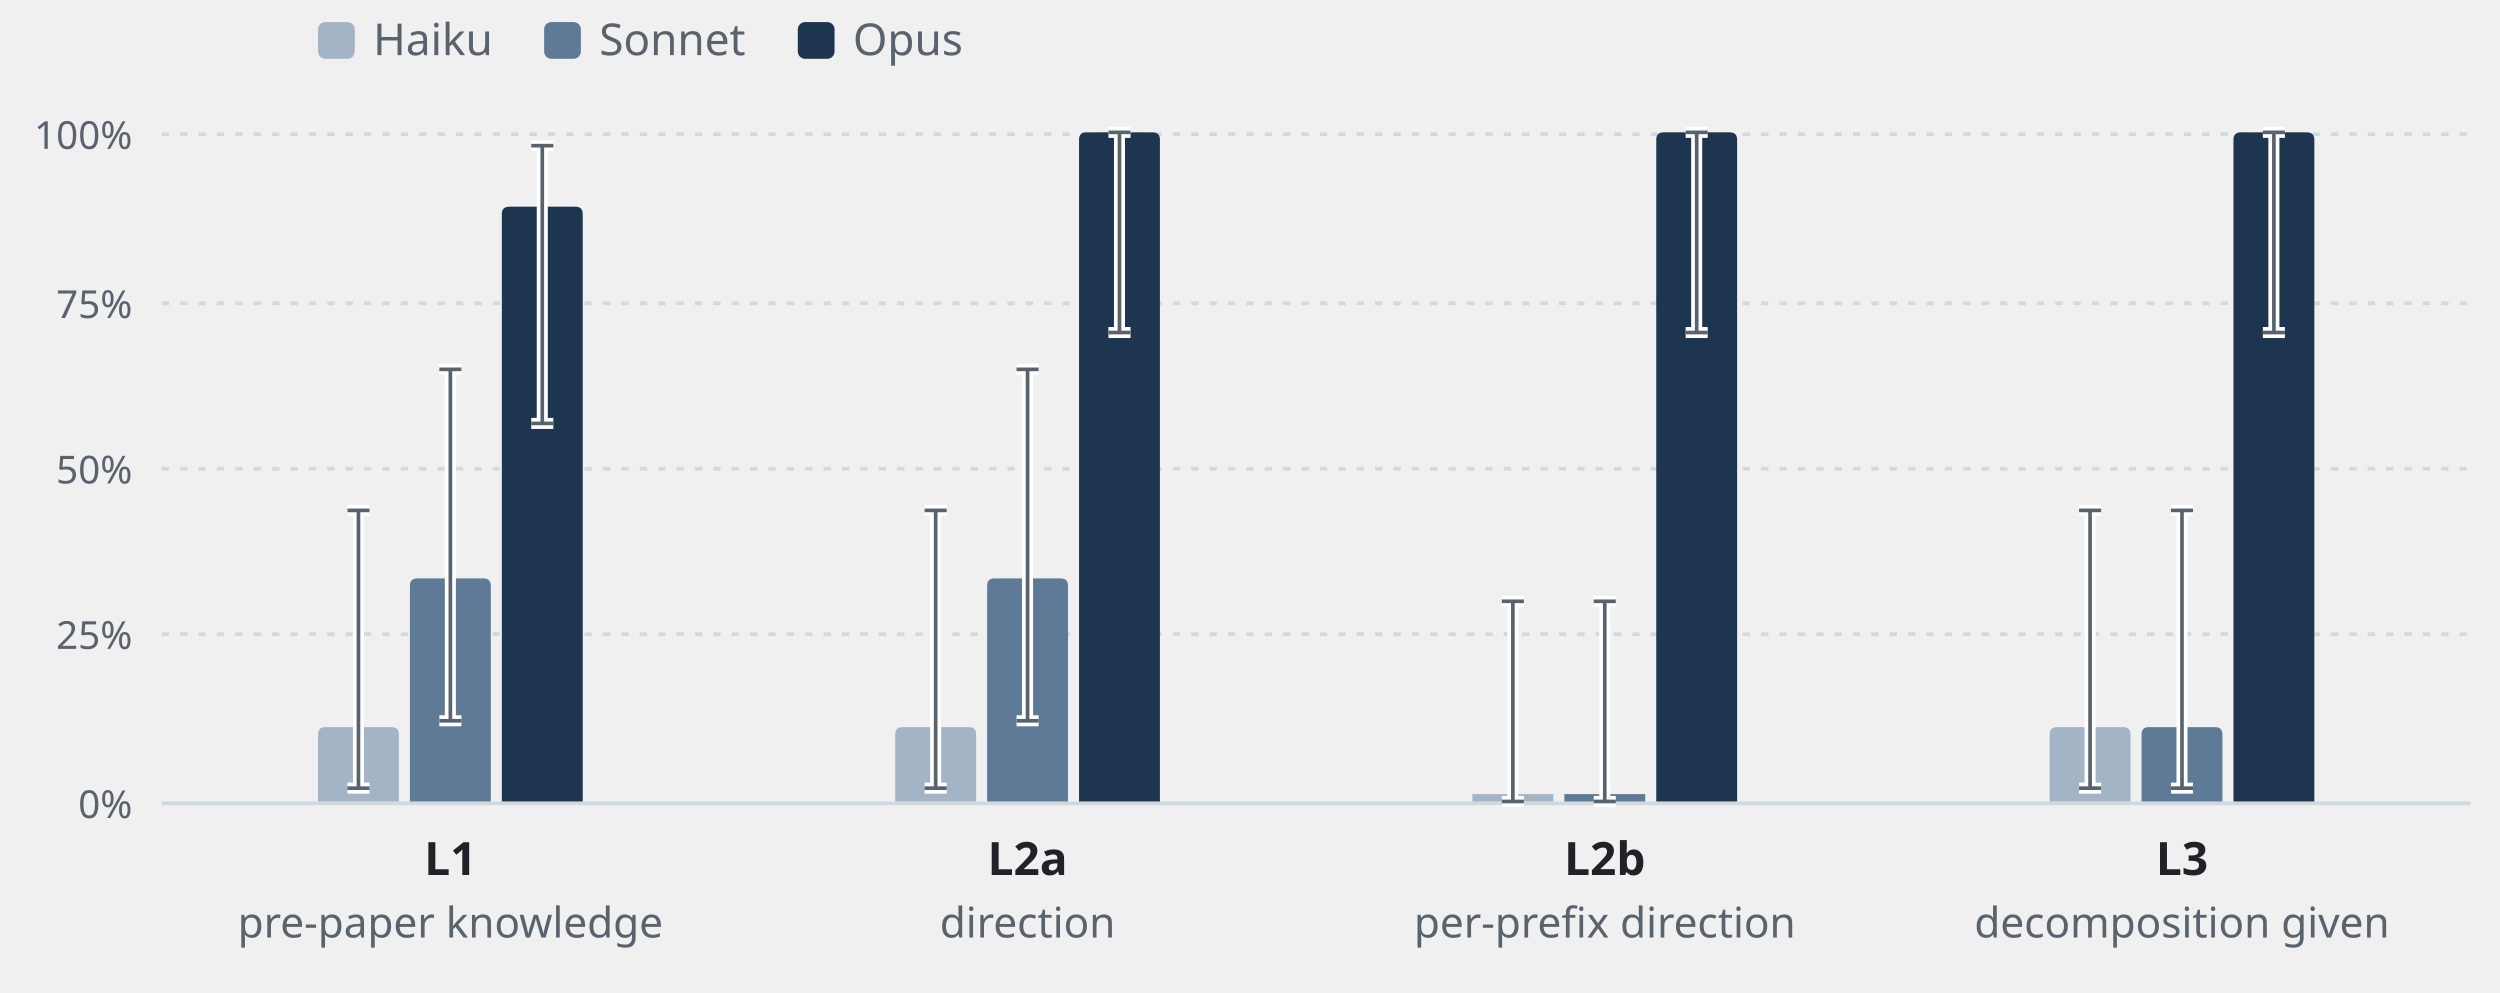
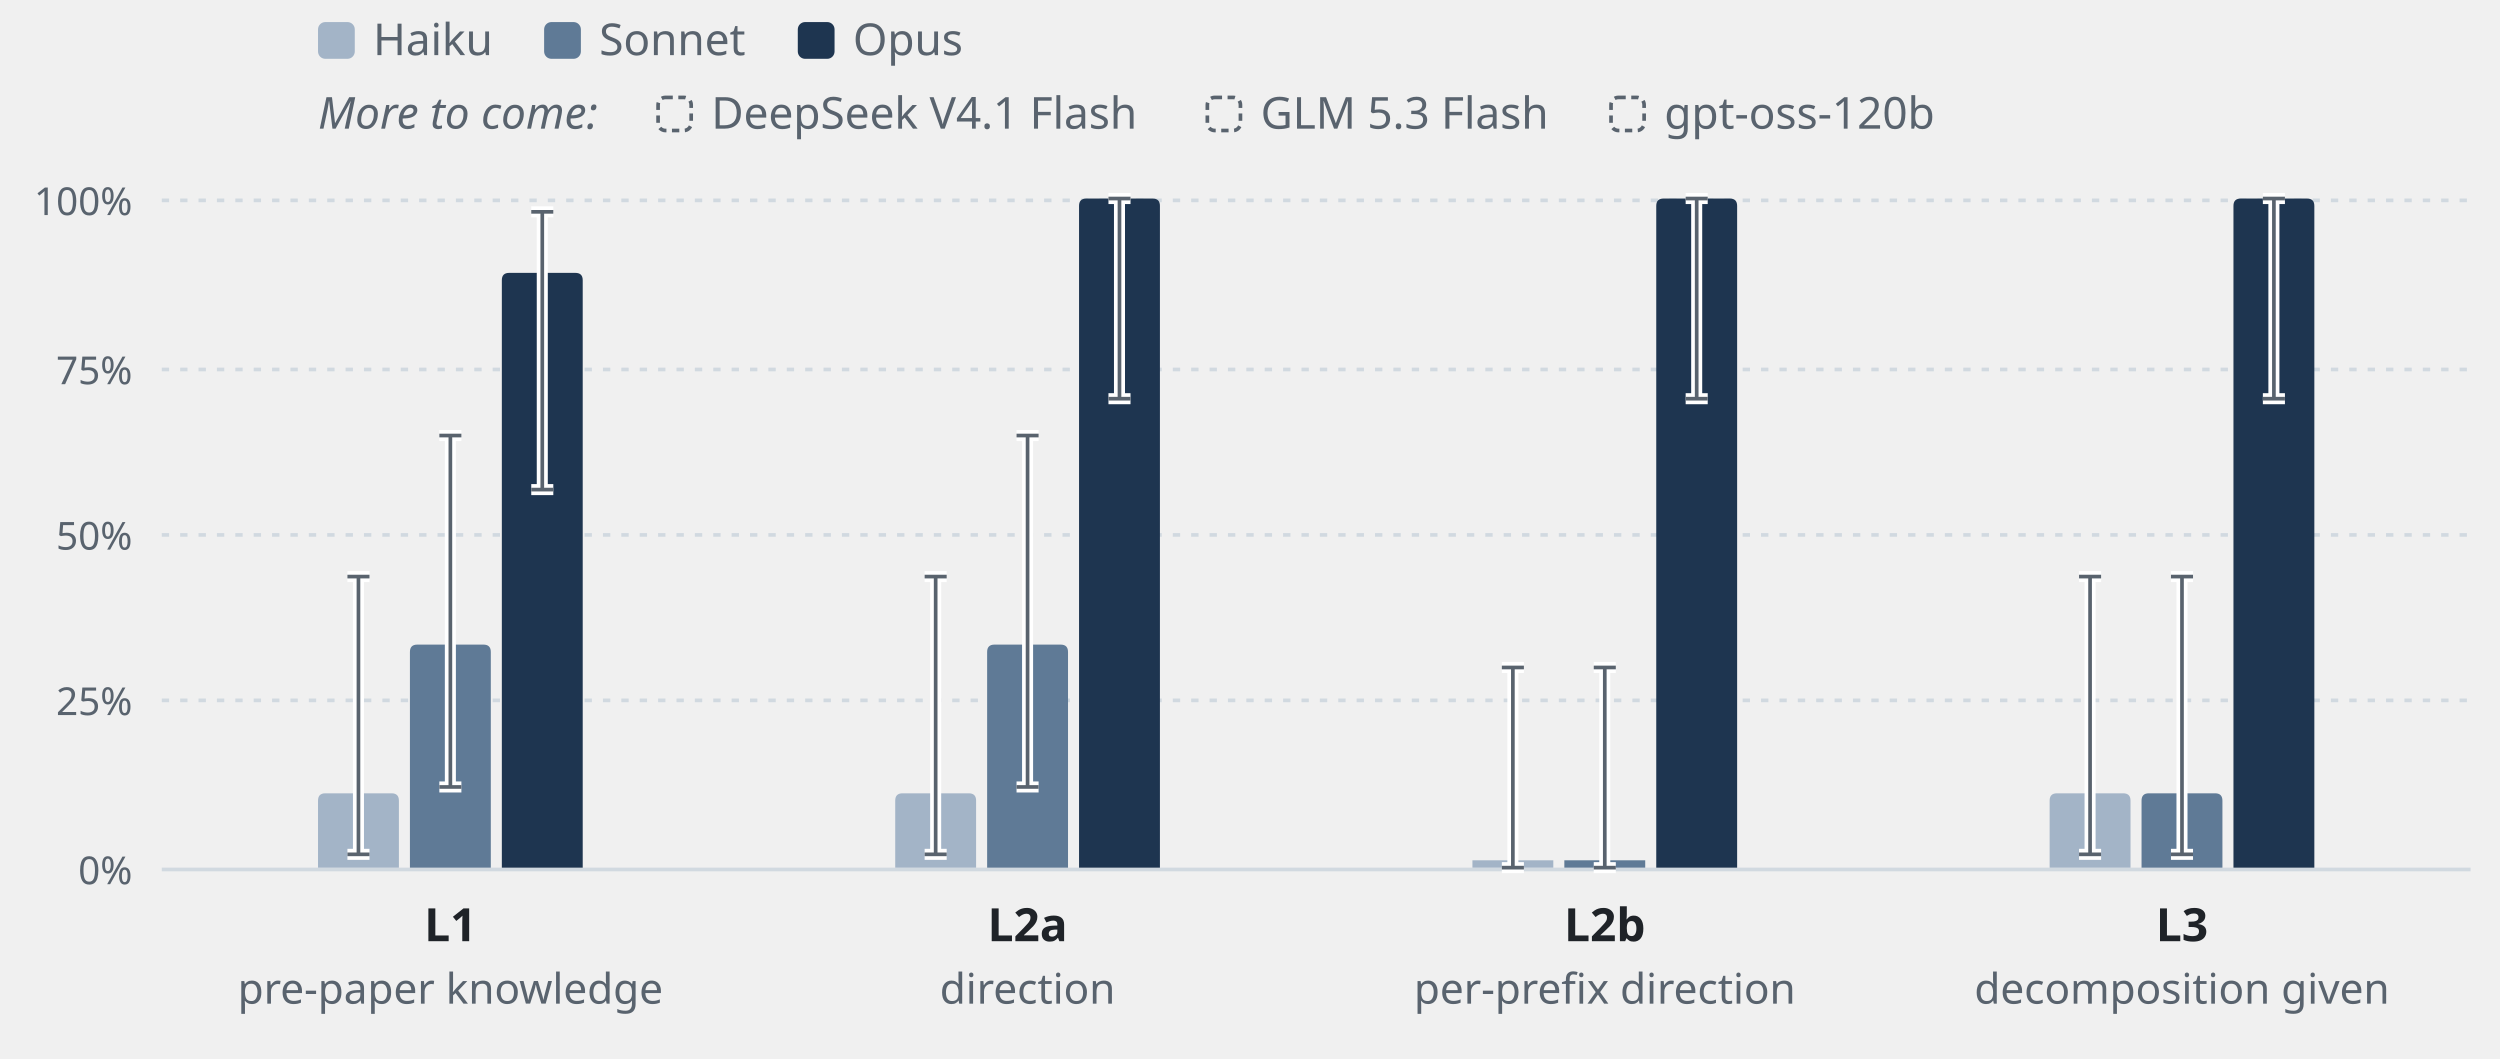
- <svg xmlns="http://www.w3.org/2000/svg" width="680" height="270" viewBox="0 0 680 270" font-family="-apple-system, BlinkMacSystemFont, 'Segoe UI', 'Noto Sans', Helvetica, Arial, sans-serif" role="img" aria-labelledby="title desc">
+ <svg xmlns="http://www.w3.org/2000/svg" width="680" height="288" viewBox="0 0 680 288" font-family="-apple-system, BlinkMacSystemFont, 'Segoe UI', 'Noto Sans', Helvetica, Arial, sans-serif" role="img" aria-labelledby="title desc">
  <rect x="86.5" y="6" width="10" height="10" rx="2" fill="#a3b4c7" />
  <text x="101.5" y="15" font-size="12" fill="#59636e">Haiku</text>
  <rect x="148.0" y="6" width="10" height="10" rx="2" fill="#5f7a96" />
  <text x="163.0" y="15" font-size="12" fill="#59636e">Sonnet</text>
  <rect x="217.0" y="6" width="10" height="10" rx="2" fill="#1e3550" />
  <text x="232.0" y="15" font-size="12" fill="#59636e">Opus</text>
-   <line x1="44" x2="672" y1="218.5" y2="218.5" stroke="#d1d9e0" />
-   <text x="36" y="222.5" font-size="10.5" text-anchor="end" fill="#59636e" font-variant-numeric="tabular-nums">0%</text>
-   <line x1="44" x2="672" y1="172.5" y2="172.5" stroke="#d1d9e0" stroke-dasharray="2 3" />
-   <text x="36" y="176.5" font-size="10.5" text-anchor="end" fill="#59636e" font-variant-numeric="tabular-nums">25%</text>
-   <line x1="44" x2="672" y1="127.5" y2="127.5" stroke="#d1d9e0" stroke-dasharray="2 3" />
-   <text x="36" y="131.5" font-size="10.5" text-anchor="end" fill="#59636e" font-variant-numeric="tabular-nums">50%</text>
-   <line x1="44" x2="672" y1="82.5" y2="82.5" stroke="#d1d9e0" stroke-dasharray="2 3" />
-   <text x="36" y="86.5" font-size="10.5" text-anchor="end" fill="#59636e" font-variant-numeric="tabular-nums">75%</text>
-   <line x1="44" x2="672" y1="36.5" y2="36.5" stroke="#d1d9e0" stroke-dasharray="2 3" />
-   <text x="36" y="40.5" font-size="10.5" text-anchor="end" fill="#59636e" font-variant-numeric="tabular-nums">100%</text>
-   <path d="M86.5,218.0 V199.778 Q86.5,197.778 88.5,197.778 H106.5 Q108.5,197.778 108.5,199.778 V218.0 Z" fill="#a3b4c7" />
-   <path d="M97.5,214.38 V138.829 M94.5,138.829 H100.5 M94.5,214.38 H100.5" stroke="#ffffff" stroke-width="3" fill="none" />
-   <path d="M97.5,214.38 V138.829 M94.5,138.829 H100.5 M94.5,214.38 H100.5" stroke="#59636e" stroke-width="1" fill="none" />
-   <path d="M111.5,218.0 V159.333 Q111.5,157.333 113.5,157.333 H131.5 Q133.5,157.333 133.5,159.333 V218.0 Z" fill="#5f7a96" />
-   <path d="M122.5,196.054 V100.464 M119.5,100.464 H125.5 M119.5,196.054 H125.5" stroke="#ffffff" stroke-width="3" fill="none" />
-   <path d="M122.5,196.054 V100.464 M119.5,100.464 H125.5 M119.5,196.054 H125.5" stroke="#59636e" stroke-width="1" fill="none" />
-   <path d="M136.5,218.0 V58.222 Q136.5,56.222 138.5,56.222 H156.5 Q158.5,56.222 158.5,58.222 V218.0 Z" fill="#1e3550" />
-   <path d="M147.5,115.171 V39.62 M144.5,39.62 H150.5 M144.5,115.171 H150.5" stroke="#ffffff" stroke-width="3" fill="none" />
-   <path d="M147.5,115.171 V39.62 M144.5,39.62 H150.5 M144.5,115.171 H150.5" stroke="#59636e" stroke-width="1" fill="none" />
-   <text x="122.5" y="238" font-size="12.5" font-weight="600" text-anchor="middle" fill="#1f2328">L1</text>
-   <text x="122.5" y="255" font-size="11.5" text-anchor="middle" fill="#59636e">pre-paper knowledge</text>
-   <path d="M243.5,218.0 V199.778 Q243.5,197.778 245.5,197.778 H263.5 Q265.5,197.778 265.5,199.778 V218.0 Z" fill="#a3b4c7" />
-   <path d="M254.5,214.38 V138.829 M251.5,138.829 H257.5 M251.5,214.38 H257.5" stroke="#ffffff" stroke-width="3" fill="none" />
-   <path d="M254.5,214.38 V138.829 M251.5,138.829 H257.5 M251.5,214.38 H257.5" stroke="#59636e" stroke-width="1" fill="none" />
-   <path d="M268.5,218.0 V159.333 Q268.5,157.333 270.5,157.333 H288.5 Q290.5,157.333 290.5,159.333 V218.0 Z" fill="#5f7a96" />
-   <path d="M279.5,196.054 V100.464 M276.5,100.464 H282.5 M276.5,196.054 H282.5" stroke="#ffffff" stroke-width="3" fill="none" />
-   <path d="M279.5,196.054 V100.464 M276.5,100.464 H282.5 M276.5,196.054 H282.5" stroke="#59636e" stroke-width="1" fill="none" />
-   <path d="M293.5,218.0 V38.0 Q293.5,36.0 295.5,36.0 H313.5 Q315.5,36.0 315.5,38.0 V218.0 Z" fill="#1e3550" />
-   <path d="M304.5,90.446 V36.0 M301.5,36.0 H307.5 M301.5,90.446 H307.5" stroke="#ffffff" stroke-width="3" fill="none" />
-   <path d="M304.5,90.446 V36.0 M301.5,36.0 H307.5 M301.5,90.446 H307.5" stroke="#59636e" stroke-width="1" fill="none" />
-   <text x="279.5" y="238" font-size="12.5" font-weight="600" text-anchor="middle" fill="#1f2328">L2a</text>
-   <text x="279.5" y="255" font-size="11.5" text-anchor="middle" fill="#59636e">direction</text>
-   <rect x="400.5" y="216.0" width="22" height="2" fill="#a3b4c7" />
-   <path d="M411.5,218.0 V163.554 M408.5,163.554 H414.5 M408.5,218.0 H414.5" stroke="#ffffff" stroke-width="3" fill="none" />
-   <path d="M411.5,218.0 V163.554 M408.5,163.554 H414.5 M408.5,218.0 H414.5" stroke="#59636e" stroke-width="1" fill="none" />
-   <rect x="425.5" y="216.0" width="22" height="2" fill="#5f7a96" />
-   <path d="M436.5,218.0 V163.554 M433.5,163.554 H439.5 M433.5,218.0 H439.5" stroke="#ffffff" stroke-width="3" fill="none" />
-   <path d="M436.5,218.0 V163.554 M433.5,163.554 H439.5 M433.5,218.0 H439.5" stroke="#59636e" stroke-width="1" fill="none" />
-   <path d="M450.5,218.0 V38.0 Q450.5,36.0 452.5,36.0 H470.5 Q472.5,36.0 472.5,38.0 V218.0 Z" fill="#1e3550" />
-   <path d="M461.5,90.446 V36.0 M458.5,36.0 H464.5 M458.5,90.446 H464.5" stroke="#ffffff" stroke-width="3" fill="none" />
-   <path d="M461.5,90.446 V36.0 M458.5,36.0 H464.5 M458.5,90.446 H464.5" stroke="#59636e" stroke-width="1" fill="none" />
-   <text x="436.5" y="238" font-size="12.5" font-weight="600" text-anchor="middle" fill="#1f2328">L2b</text>
-   <text x="436.5" y="255" font-size="11.5" text-anchor="middle" fill="#59636e">per-prefix direction</text>
-   <path d="M557.5,218.0 V199.778 Q557.5,197.778 559.5,197.778 H577.5 Q579.5,197.778 579.5,199.778 V218.0 Z" fill="#a3b4c7" />
-   <path d="M568.5,214.38 V138.829 M565.5,138.829 H571.5 M565.5,214.38 H571.5" stroke="#ffffff" stroke-width="3" fill="none" />
-   <path d="M568.5,214.38 V138.829 M565.5,138.829 H571.5 M565.5,214.38 H571.5" stroke="#59636e" stroke-width="1" fill="none" />
-   <path d="M582.5,218.0 V199.778 Q582.5,197.778 584.5,197.778 H602.5 Q604.5,197.778 604.5,199.778 V218.0 Z" fill="#5f7a96" />
-   <path d="M593.5,214.38 V138.829 M590.5,138.829 H596.5 M590.5,214.38 H596.5" stroke="#ffffff" stroke-width="3" fill="none" />
-   <path d="M593.5,214.38 V138.829 M590.5,138.829 H596.5 M590.5,214.38 H596.5" stroke="#59636e" stroke-width="1" fill="none" />
-   <path d="M607.5,218.0 V38.0 Q607.5,36.0 609.5,36.0 H627.5 Q629.5,36.0 629.5,38.0 V218.0 Z" fill="#1e3550" />
-   <path d="M618.5,90.446 V36.0 M615.5,36.0 H621.5 M615.5,90.446 H621.5" stroke="#ffffff" stroke-width="3" fill="none" />
-   <path d="M618.5,90.446 V36.0 M615.5,36.0 H621.5 M615.5,90.446 H621.5" stroke="#59636e" stroke-width="1" fill="none" />
-   <text x="593.5" y="238" font-size="12.5" font-weight="600" text-anchor="middle" fill="#1f2328">L3</text>
-   <text x="593.5" y="255" font-size="11.5" text-anchor="middle" fill="#59636e">decomposition given</text>
+   <text x="86.5" y="35" font-size="12" font-style="italic" fill="#59636e">More to come:</text>
+   <rect x="179.0" y="26.5" width="9" height="9" rx="2" fill="none" stroke="#59636e" stroke-dasharray="2 1.5" />
+   <text x="193.5" y="35" font-size="12" fill="#59636e">DeepSeek V4.1 Flash</text>
+   <rect x="328.4" y="26.5" width="9" height="9" rx="2" fill="none" stroke="#59636e" stroke-dasharray="2 1.5" />
+   <text x="342.9" y="35" font-size="12" fill="#59636e">GLM 5.3 Flash</text>
+   <rect x="438.2" y="26.5" width="9" height="9" rx="2" fill="none" stroke="#59636e" stroke-dasharray="2 1.5" />
+   <text x="452.7" y="35" font-size="12" fill="#59636e">gpt-oss-120b</text>
+   <line x1="44" x2="672" y1="236.5" y2="236.5" stroke="#d1d9e0" />
+   <text x="36" y="240.5" font-size="10.5" text-anchor="end" fill="#59636e" font-variant-numeric="tabular-nums">0%</text>
+   <line x1="44" x2="672" y1="190.5" y2="190.5" stroke="#d1d9e0" stroke-dasharray="2 3" />
+   <text x="36" y="194.5" font-size="10.5" text-anchor="end" fill="#59636e" font-variant-numeric="tabular-nums">25%</text>
+   <line x1="44" x2="672" y1="145.5" y2="145.5" stroke="#d1d9e0" stroke-dasharray="2 3" />
+   <text x="36" y="149.5" font-size="10.5" text-anchor="end" fill="#59636e" font-variant-numeric="tabular-nums">50%</text>
+   <line x1="44" x2="672" y1="100.5" y2="100.5" stroke="#d1d9e0" stroke-dasharray="2 3" />
+   <text x="36" y="104.5" font-size="10.5" text-anchor="end" fill="#59636e" font-variant-numeric="tabular-nums">75%</text>
+   <line x1="44" x2="672" y1="54.5" y2="54.5" stroke="#d1d9e0" stroke-dasharray="2 3" />
+   <text x="36" y="58.5" font-size="10.5" text-anchor="end" fill="#59636e" font-variant-numeric="tabular-nums">100%</text>
+   <path d="M86.5,236.0 V217.778 Q86.5,215.778 88.5,215.778 H106.5 Q108.5,215.778 108.5,217.778 V236.0 Z" fill="#a3b4c7" />
+   <path d="M97.5,232.38 V156.829 M94.5,156.829 H100.5 M94.5,232.38 H100.5" stroke="#ffffff" stroke-width="3" fill="none" />
+   <path d="M97.5,232.38 V156.829 M94.5,156.829 H100.5 M94.5,232.38 H100.5" stroke="#59636e" stroke-width="1" fill="none" />
+   <path d="M111.5,236.0 V177.333 Q111.5,175.333 113.5,175.333 H131.5 Q133.5,175.333 133.5,177.333 V236.0 Z" fill="#5f7a96" />
+   <path d="M122.5,214.054 V118.464 M119.5,118.464 H125.5 M119.5,214.054 H125.5" stroke="#ffffff" stroke-width="3" fill="none" />
+   <path d="M122.5,214.054 V118.464 M119.5,118.464 H125.5 M119.5,214.054 H125.5" stroke="#59636e" stroke-width="1" fill="none" />
+   <path d="M136.5,236.0 V76.222 Q136.5,74.222 138.5,74.222 H156.5 Q158.5,74.222 158.5,76.222 V236.0 Z" fill="#1e3550" />
+   <path d="M147.5,133.171 V57.62 M144.5,57.62 H150.5 M144.5,133.171 H150.5" stroke="#ffffff" stroke-width="3" fill="none" />
+   <path d="M147.5,133.171 V57.62 M144.5,57.62 H150.5 M144.5,133.171 H150.5" stroke="#59636e" stroke-width="1" fill="none" />
+   <text x="122.5" y="256" font-size="12.5" font-weight="600" text-anchor="middle" fill="#1f2328">L1</text>
+   <text x="122.5" y="273" font-size="11.5" text-anchor="middle" fill="#59636e">pre-paper knowledge</text>
+   <path d="M243.5,236.0 V217.778 Q243.5,215.778 245.5,215.778 H263.5 Q265.5,215.778 265.5,217.778 V236.0 Z" fill="#a3b4c7" />
+   <path d="M254.5,232.38 V156.829 M251.5,156.829 H257.5 M251.5,232.38 H257.5" stroke="#ffffff" stroke-width="3" fill="none" />
+   <path d="M254.5,232.38 V156.829 M251.5,156.829 H257.5 M251.5,232.38 H257.5" stroke="#59636e" stroke-width="1" fill="none" />
+   <path d="M268.5,236.0 V177.333 Q268.5,175.333 270.5,175.333 H288.5 Q290.5,175.333 290.5,177.333 V236.0 Z" fill="#5f7a96" />
+   <path d="M279.5,214.054 V118.464 M276.5,118.464 H282.5 M276.5,214.054 H282.5" stroke="#ffffff" stroke-width="3" fill="none" />
+   <path d="M279.5,214.054 V118.464 M276.5,118.464 H282.5 M276.5,214.054 H282.5" stroke="#59636e" stroke-width="1" fill="none" />
+   <path d="M293.5,236.0 V56.0 Q293.5,54.0 295.5,54.0 H313.5 Q315.5,54.0 315.5,56.0 V236.0 Z" fill="#1e3550" />
+   <path d="M304.5,108.446 V54.0 M301.5,54.0 H307.5 M301.5,108.446 H307.5" stroke="#ffffff" stroke-width="3" fill="none" />
+   <path d="M304.5,108.446 V54.0 M301.5,54.0 H307.5 M301.5,108.446 H307.5" stroke="#59636e" stroke-width="1" fill="none" />
+   <text x="279.5" y="256" font-size="12.5" font-weight="600" text-anchor="middle" fill="#1f2328">L2a</text>
+   <text x="279.5" y="273" font-size="11.5" text-anchor="middle" fill="#59636e">direction</text>
+   <rect x="400.5" y="234.0" width="22" height="2" fill="#a3b4c7" />
+   <path d="M411.5,236.0 V181.554 M408.5,181.554 H414.5 M408.5,236.0 H414.5" stroke="#ffffff" stroke-width="3" fill="none" />
+   <path d="M411.5,236.0 V181.554 M408.5,181.554 H414.5 M408.5,236.0 H414.5" stroke="#59636e" stroke-width="1" fill="none" />
+   <rect x="425.5" y="234.0" width="22" height="2" fill="#5f7a96" />
+   <path d="M436.5,236.0 V181.554 M433.5,181.554 H439.5 M433.5,236.0 H439.5" stroke="#ffffff" stroke-width="3" fill="none" />
+   <path d="M436.5,236.0 V181.554 M433.5,181.554 H439.5 M433.5,236.0 H439.5" stroke="#59636e" stroke-width="1" fill="none" />
+   <path d="M450.5,236.0 V56.0 Q450.5,54.0 452.5,54.0 H470.5 Q472.5,54.0 472.5,56.0 V236.0 Z" fill="#1e3550" />
+   <path d="M461.5,108.446 V54.0 M458.5,54.0 H464.5 M458.5,108.446 H464.5" stroke="#ffffff" stroke-width="3" fill="none" />
+   <path d="M461.5,108.446 V54.0 M458.5,54.0 H464.5 M458.5,108.446 H464.5" stroke="#59636e" stroke-width="1" fill="none" />
+   <text x="436.5" y="256" font-size="12.5" font-weight="600" text-anchor="middle" fill="#1f2328">L2b</text>
+   <text x="436.5" y="273" font-size="11.5" text-anchor="middle" fill="#59636e">per-prefix direction</text>
+   <path d="M557.5,236.0 V217.778 Q557.5,215.778 559.5,215.778 H577.5 Q579.5,215.778 579.5,217.778 V236.0 Z" fill="#a3b4c7" />
+   <path d="M568.5,232.38 V156.829 M565.5,156.829 H571.5 M565.5,232.38 H571.5" stroke="#ffffff" stroke-width="3" fill="none" />
+   <path d="M568.5,232.38 V156.829 M565.5,156.829 H571.5 M565.5,232.38 H571.5" stroke="#59636e" stroke-width="1" fill="none" />
+   <path d="M582.5,236.0 V217.778 Q582.5,215.778 584.5,215.778 H602.5 Q604.5,215.778 604.5,217.778 V236.0 Z" fill="#5f7a96" />
+   <path d="M593.5,232.38 V156.829 M590.5,156.829 H596.5 M590.5,232.38 H596.5" stroke="#ffffff" stroke-width="3" fill="none" />
+   <path d="M593.5,232.38 V156.829 M590.5,156.829 H596.5 M590.5,232.38 H596.5" stroke="#59636e" stroke-width="1" fill="none" />
+   <path d="M607.5,236.0 V56.0 Q607.5,54.0 609.5,54.0 H627.5 Q629.5,54.0 629.5,56.0 V236.0 Z" fill="#1e3550" />
+   <path d="M618.5,108.446 V54.0 M615.5,54.0 H621.5 M615.5,108.446 H621.5" stroke="#ffffff" stroke-width="3" fill="none" />
+   <path d="M618.5,108.446 V54.0 M615.5,54.0 H621.5 M615.5,108.446 H621.5" stroke="#59636e" stroke-width="1" fill="none" />
+   <text x="593.5" y="256" font-size="12.5" font-weight="600" text-anchor="middle" fill="#1f2328">L3</text>
+   <text x="593.5" y="273" font-size="11.5" text-anchor="middle" fill="#59636e">decomposition given</text>
</svg>
